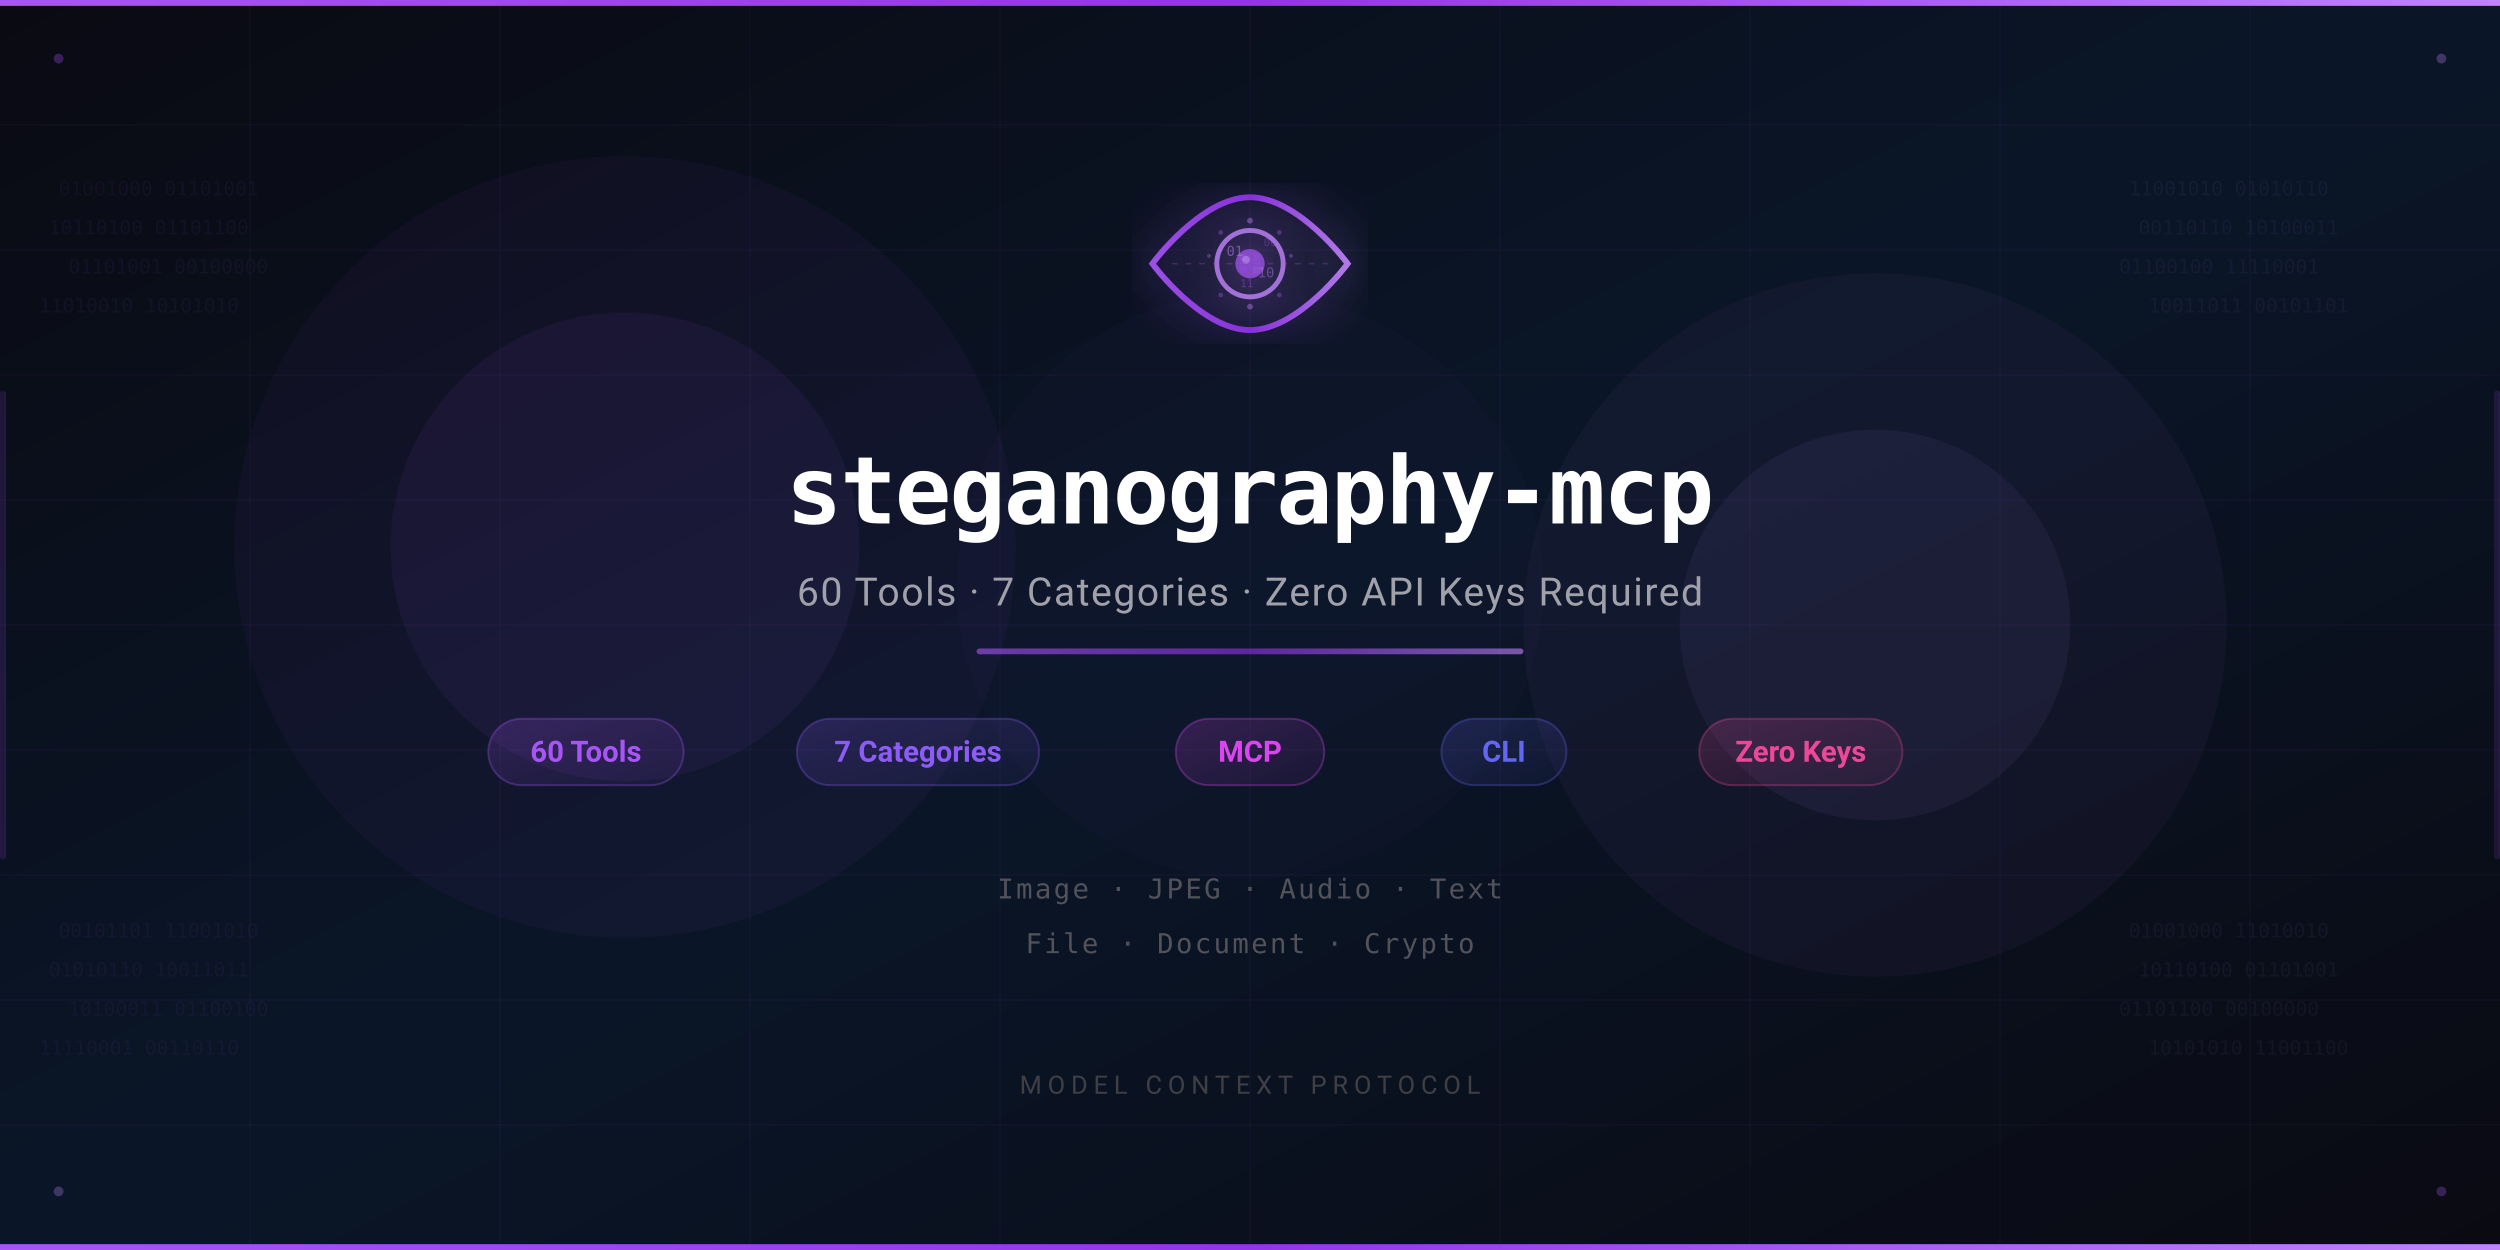
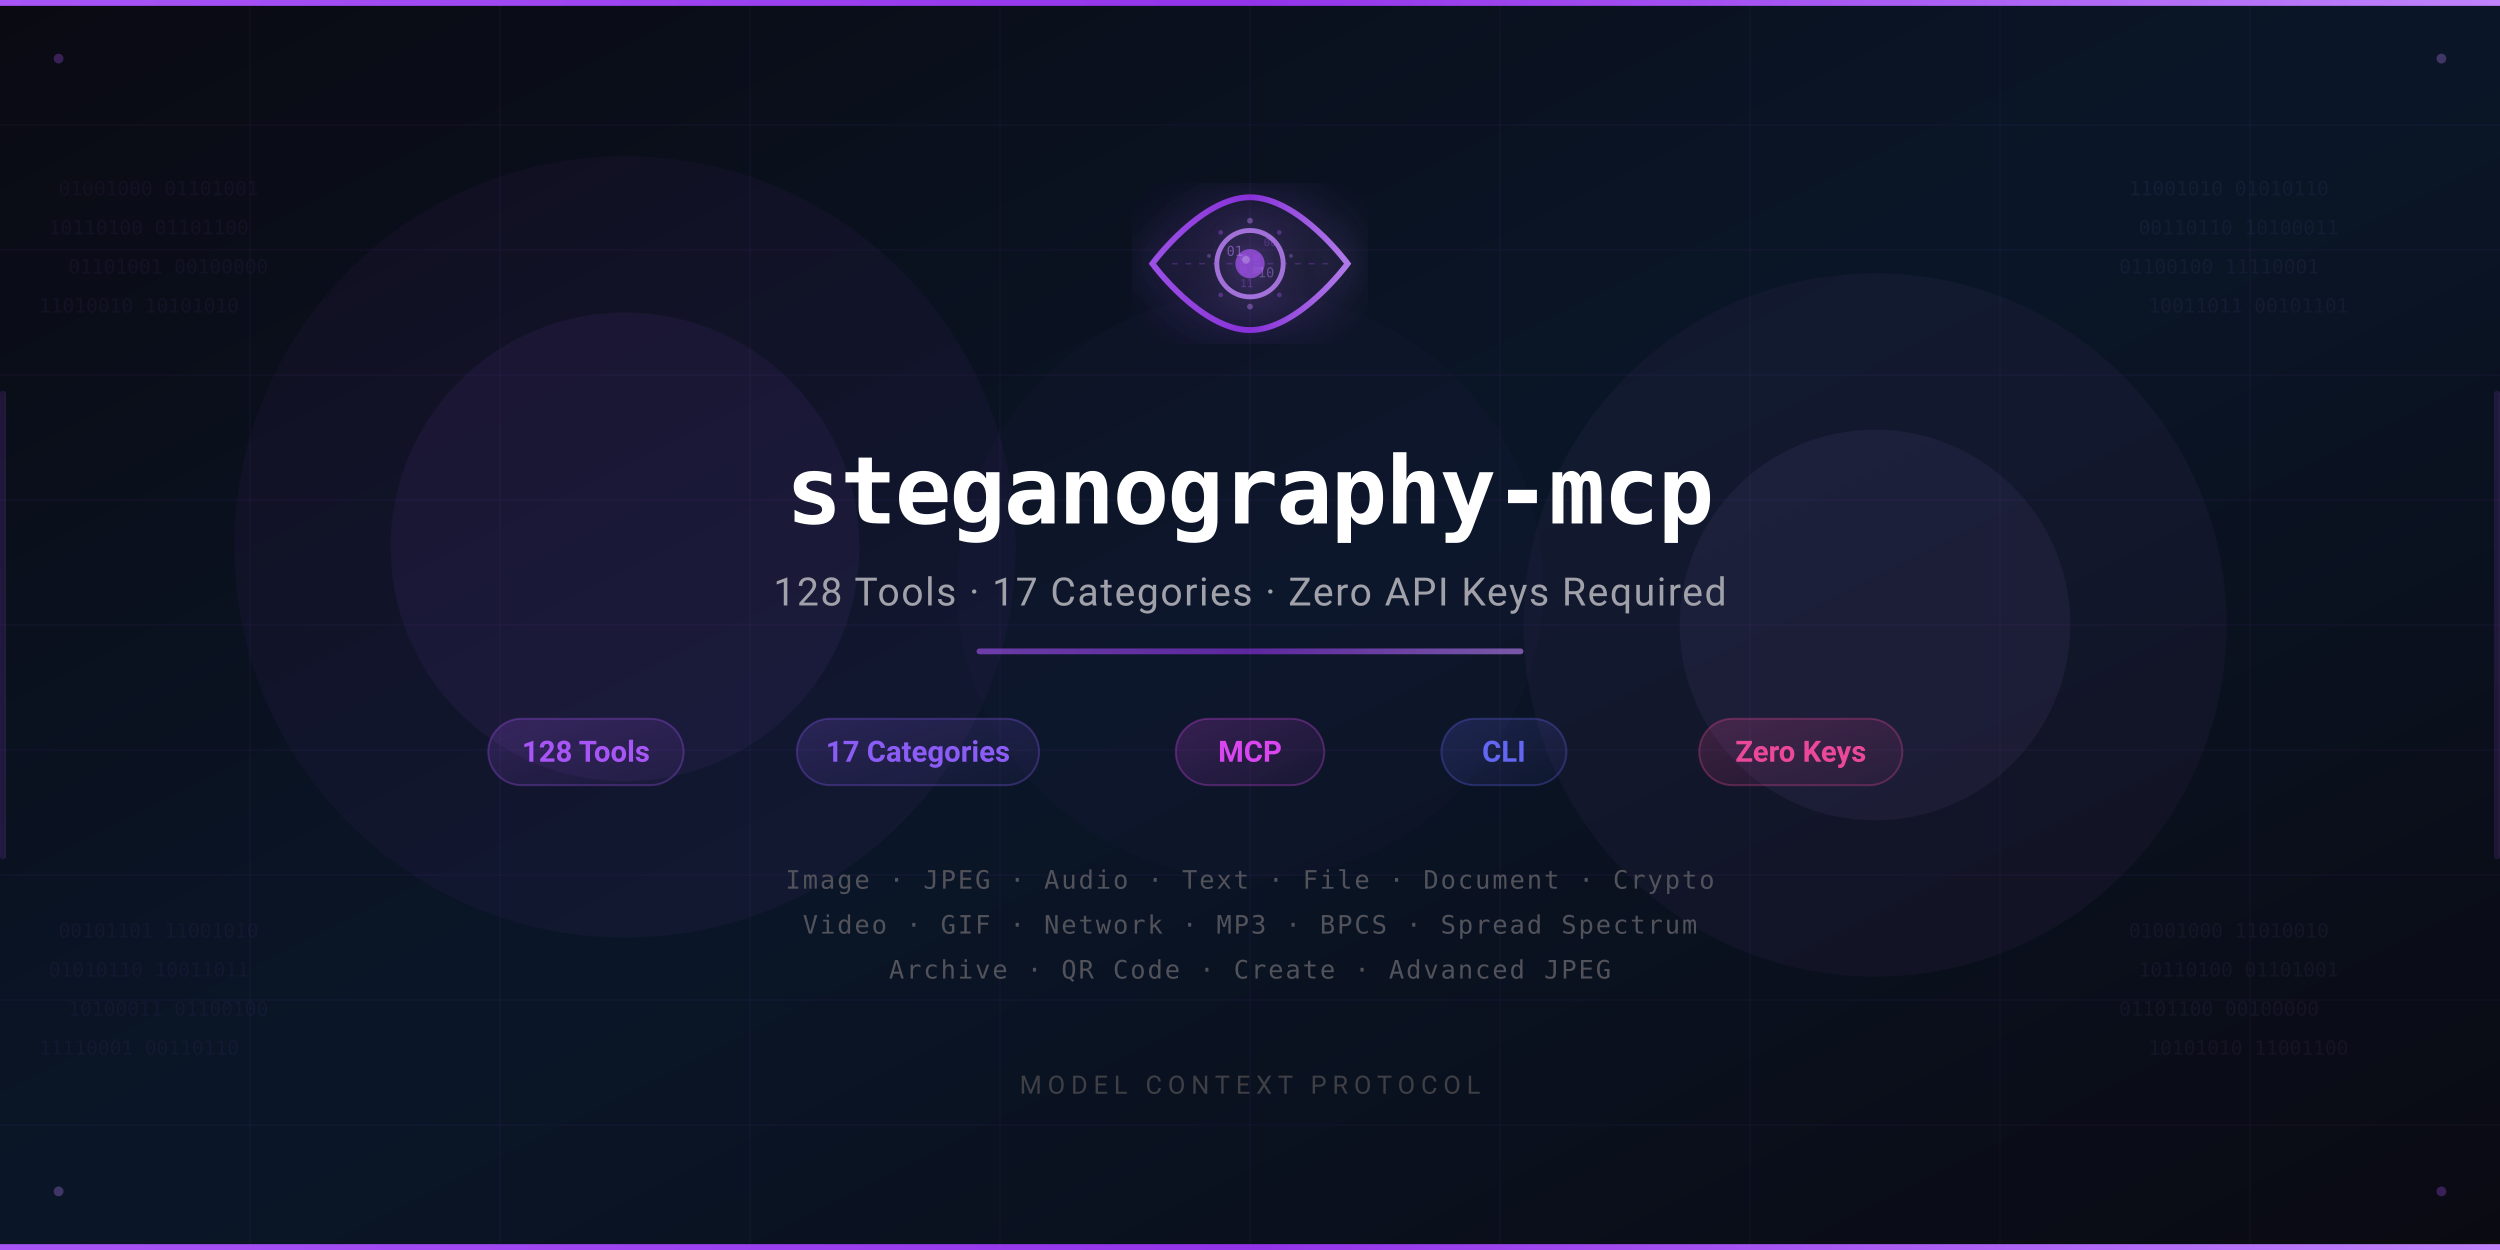
<svg xmlns="http://www.w3.org/2000/svg" width="1280" height="640" viewBox="0 0 1280 640">
  <defs>
    <linearGradient id="bg-social" x1="0" y1="0" x2="1" y2="1">
      <stop offset="0%" stop-color="#0a0a12" />
      <stop offset="50%" stop-color="#0a1628" />
      <stop offset="100%" stop-color="#0a0a12" />
    </linearGradient>
    <linearGradient id="accent-social" x1="0" y1="0" x2="1" y2="0">
      <stop offset="0%" stop-color="#a855f7" />
      <stop offset="50%" stop-color="#9333ea" />
      <stop offset="100%" stop-color="#c084fc" />
    </linearGradient>
    <filter id="glow-purple-social">
      <feGaussianBlur stdDeviation="50" result="blur" />
      <feComposite in="SourceGraphic" in2="blur" operator="over" />
    </filter>
    <filter id="glow-magenta-social">
      <feGaussianBlur stdDeviation="40" result="blur" />
      <feComposite in="SourceGraphic" in2="blur" operator="over" />
    </filter>
    <filter id="icon-glow-social">
      <feGaussianBlur stdDeviation="12" result="blur" />
      <feComposite in="SourceGraphic" in2="blur" operator="over" />
    </filter>
    <linearGradient id="spill-purple" x1="0" y1="0" x2="1" y2="1">
      <stop offset="0%" stop-color="#a855f7" stop-opacity="0.2" />
      <stop offset="100%" stop-color="#a855f7" stop-opacity="0.05" />
    </linearGradient>
    <linearGradient id="spill-violet" x1="0" y1="0" x2="1" y2="1">
      <stop offset="0%" stop-color="#8b5cf6" stop-opacity="0.2" />
      <stop offset="100%" stop-color="#8b5cf6" stop-opacity="0.05" />
    </linearGradient>
    <linearGradient id="spill-fuchsia" x1="0" y1="0" x2="1" y2="1">
      <stop offset="0%" stop-color="#d946ef" stop-opacity="0.2" />
      <stop offset="100%" stop-color="#d946ef" stop-opacity="0.05" />
    </linearGradient>
    <linearGradient id="spill-pink" x1="0" y1="0" x2="1" y2="1">
      <stop offset="0%" stop-color="#ec4899" stop-opacity="0.2" />
      <stop offset="100%" stop-color="#ec4899" stop-opacity="0.05" />
    </linearGradient>
    <linearGradient id="spill-indigo" x1="0" y1="0" x2="1" y2="1">
      <stop offset="0%" stop-color="#6366f1" stop-opacity="0.2" />
      <stop offset="100%" stop-color="#6366f1" stop-opacity="0.05" />
    </linearGradient>
    <linearGradient id="spill-slate" x1="0" y1="0" x2="1" y2="1">
      <stop offset="0%" stop-color="#64748b" stop-opacity="0.15" />
      <stop offset="100%" stop-color="#64748b" stop-opacity="0.05" />
    </linearGradient>
  </defs>
  <rect width="1280" height="640" fill="url(#bg-social)" />
  <g stroke="#a855f7" stroke-opacity="0.04" stroke-width="1">
    <line x1="0" y1="64" x2="1280" y2="64" />
    <line x1="0" y1="128" x2="1280" y2="128" />
    <line x1="0" y1="192" x2="1280" y2="192" />
    <line x1="0" y1="256" x2="1280" y2="256" />
    <line x1="0" y1="320" x2="1280" y2="320" />
    <line x1="0" y1="384" x2="1280" y2="384" />
    <line x1="0" y1="448" x2="1280" y2="448" />
    <line x1="0" y1="512" x2="1280" y2="512" />
    <line x1="0" y1="576" x2="1280" y2="576" />
    <line x1="128" y1="0" x2="128" y2="640" />
    <line x1="256" y1="0" x2="256" y2="640" />
    <line x1="384" y1="0" x2="384" y2="640" />
    <line x1="512" y1="0" x2="512" y2="640" />
    <line x1="640" y1="0" x2="640" y2="640" />
    <line x1="768" y1="0" x2="768" y2="640" />
    <line x1="896" y1="0" x2="896" y2="640" />
    <line x1="1024" y1="0" x2="1024" y2="640" />
    <line x1="1152" y1="0" x2="1152" y2="640" />
  </g>
  <circle cx="320" cy="280" r="200" fill="#a855f7" opacity="0.04" />
  <circle cx="320" cy="280" r="120" fill="#a855f7" opacity="0.06" />
  <circle cx="960" cy="320" r="180" fill="#c084fc" opacity="0.04" />
  <circle cx="960" cy="320" r="100" fill="#c084fc" opacity="0.06" />
  <circle cx="640" cy="300" r="150" fill="#9333ea" opacity="0.02" />
  <rect x="0" y="0" width="1280" height="3" fill="url(#accent-social)" />
  <rect x="0" y="637" width="1280" height="3" fill="url(#accent-social)" />
  <g font-family="'SF Mono', Consolas, monospace" font-size="10" fill="#a855f7" opacity="0.06">
    <text x="30" y="100">01001000 01101001</text>
    <text x="25" y="120">10110100 01101100</text>
    <text x="35" y="140">01101001 00100000</text>
    <text x="20" y="160">11010010 10101010</text>
    <text x="30" y="480">00101101 11001010</text>
    <text x="25" y="500">01010110 10011011</text>
    <text x="35" y="520">10100011 01100100</text>
    <text x="20" y="540">11110001 00110110</text>
  </g>
  <g font-family="'SF Mono', Consolas, monospace" font-size="10" fill="#c084fc" opacity="0.06">
    <text x="1090" y="100">11001010 01010110</text>
    <text x="1095" y="120">00110110 10100011</text>
    <text x="1085" y="140">01100100 11110001</text>
    <text x="1100" y="160">10011011 00101101</text>
    <text x="1090" y="480">01001000 11010010</text>
    <text x="1095" y="500">10110100 01101001</text>
    <text x="1085" y="520">01101100 00100000</text>
    <text x="1100" y="540">10101010 11001100</text>
  </g>
  <g transform="translate(640, 135)" filter="url(#icon-glow-social)">
    <path d="M-50,0 C-50,0 -25,-34 0,-34 C25,-34 50,0 50,0 C50,0 25,34 0,34 C-25,34 -50,0 -50,0 Z" fill="none" stroke="url(#accent-social)" stroke-width="3" opacity="0.9" />
    <circle cx="0" cy="0" r="17" fill="none" stroke="#c084fc" stroke-width="2.5" opacity="0.8" />
    <circle cx="0" cy="0" r="7.5" fill="#a855f7" opacity="0.7" />
    <circle cx="-2" cy="-2" r="2" fill="#e9d5ff" opacity="0.3" />
    <text x="-12" y="-4" font-family="'SF Mono', Consolas, monospace" font-size="7" fill="#c084fc" opacity="0.5">01</text>
    <text x="4" y="7" font-family="'SF Mono', Consolas, monospace" font-size="7" fill="#c084fc" opacity="0.4">10</text>
    <text x="-5" y="12" font-family="'SF Mono', Consolas, monospace" font-size="5.5" fill="#a855f7" opacity="0.35">11</text>
    <text x="7" y="-9" font-family="'SF Mono', Consolas, monospace" font-size="5.5" fill="#a855f7" opacity="0.35">00</text>
    <line x1="-40" y1="0" x2="40" y2="0" stroke="#a855f7" stroke-width="0.8" opacity="0.25" stroke-dasharray="3,4" />
    <rect x="-5" y="-5" width="3.5" height="3.5" fill="#c084fc" opacity="0.12" />
    <rect x="1.5" y="-5" width="3.5" height="3.5" fill="#a855f7" opacity="0.18" />
    <rect x="-5" y="1.5" width="3.5" height="3.5" fill="#a855f7" opacity="0.18" />
    <rect x="1.5" y="1.5" width="3.5" height="3.5" fill="#c084fc" opacity="0.12" />
    <circle cx="0" cy="-22" r="1.5" fill="#c084fc" opacity="0.4" />
    <circle cx="15" cy="-16" r="1.2" fill="#a855f7" opacity="0.35" />
    <circle cx="21" cy="-4" r="1" fill="#c084fc" opacity="0.3" />
    <circle cx="15" cy="16" r="1.2" fill="#a855f7" opacity="0.35" />
    <circle cx="0" cy="22" r="1.5" fill="#c084fc" opacity="0.4" />
    <circle cx="-15" cy="16" r="1.2" fill="#a855f7" opacity="0.35" />
    <circle cx="-21" cy="-4" r="1" fill="#c084fc" opacity="0.3" />
    <circle cx="-15" cy="-16" r="1.2" fill="#a855f7" opacity="0.35" />
  </g>
  <text x="640" y="268" text-anchor="middle" font-family="'SF Mono', 'Cascadia Code', 'Fira Code', Consolas, monospace" font-size="48" font-weight="700" fill="#ffffff" letter-spacing="-1">steganography-mcp</text>
-   <text x="640" y="310" text-anchor="middle" font-family="-apple-system, BlinkMacSystemFont, 'Segoe UI', Roboto, sans-serif" font-size="20" fill="#a1a1aa" letter-spacing="0.8">60 Tools · 7 Categories · Zero API Keys Required</text>
+   <text x="640" y="310" text-anchor="middle" font-family="-apple-system, BlinkMacSystemFont, 'Segoe UI', Roboto, sans-serif" font-size="20" fill="#a1a1aa" letter-spacing="0.8">128 Tools · 17 Categories · Zero API Keys Required</text>
  <rect x="500" y="332" width="280" height="3" rx="1.5" fill="url(#accent-social)" opacity="0.6" />
  <g transform="translate(640, 385)">
    <g transform="translate(-340, 0)">
      <rect x="-50" y="-17" width="100" height="34" rx="17" fill="url(#spill-purple)" stroke="#a855f7" stroke-opacity="0.3" stroke-width="1" />
-       <text x="0" y="5" text-anchor="middle" font-family="-apple-system, BlinkMacSystemFont, 'Segoe UI', Roboto, sans-serif" font-size="15" font-weight="600" fill="#a855f7">60 Tools</text>
+       <text x="0" y="5" text-anchor="middle" font-family="-apple-system, BlinkMacSystemFont, 'Segoe UI', Roboto, sans-serif" font-size="15" font-weight="600" fill="#a855f7">128 Tools</text>
    </g>
    <g transform="translate(-170, 0)">
      <rect x="-62" y="-17" width="124" height="34" rx="17" fill="url(#spill-violet)" stroke="#8b5cf6" stroke-opacity="0.3" stroke-width="1" />
-       <text x="0" y="5" text-anchor="middle" font-family="-apple-system, BlinkMacSystemFont, 'Segoe UI', Roboto, sans-serif" font-size="15" font-weight="600" fill="#8b5cf6">7 Categories</text>
+       <text x="0" y="5" text-anchor="middle" font-family="-apple-system, BlinkMacSystemFont, 'Segoe UI', Roboto, sans-serif" font-size="15" font-weight="600" fill="#8b5cf6">17 Categories</text>
    </g>
    <g transform="translate(0, 0)">
      <rect x="-38" y="-17" width="76" height="34" rx="17" fill="url(#spill-fuchsia)" stroke="#d946ef" stroke-opacity="0.3" stroke-width="1" />
      <text x="0" y="5" text-anchor="middle" font-family="-apple-system, BlinkMacSystemFont, 'Segoe UI', Roboto, sans-serif" font-size="15" font-weight="600" fill="#d946ef">MCP</text>
    </g>
    <g transform="translate(130, 0)">
      <rect x="-32" y="-17" width="64" height="34" rx="17" fill="url(#spill-indigo)" stroke="#6366f1" stroke-opacity="0.3" stroke-width="1" />
      <text x="0" y="5" text-anchor="middle" font-family="-apple-system, BlinkMacSystemFont, 'Segoe UI', Roboto, sans-serif" font-size="15" font-weight="600" fill="#6366f1">CLI</text>
    </g>
    <g transform="translate(282, 0)">
      <rect x="-52" y="-17" width="104" height="34" rx="17" fill="url(#spill-pink)" stroke="#ec4899" stroke-opacity="0.3" stroke-width="1" />
      <text x="0" y="5" text-anchor="middle" font-family="-apple-system, BlinkMacSystemFont, 'Segoe UI', Roboto, sans-serif" font-size="15" font-weight="600" fill="#ec4899">Zero Keys</text>
    </g>
  </g>
-   <text x="640" y="460" text-anchor="middle" font-family="'SF Mono', 'Cascadia Code', 'Fira Code', Consolas, monospace" font-size="14" fill="#52525b" letter-spacing="1.2">Image · JPEG · Audio · Text</text>
-   <text x="640" y="488" text-anchor="middle" font-family="'SF Mono', 'Cascadia Code', 'Fira Code', Consolas, monospace" font-size="14" fill="#52525b" letter-spacing="1.2">File · Document · Crypto</text>
+   <text x="640" y="455" text-anchor="middle" font-family="'SF Mono', 'Cascadia Code', 'Fira Code', Consolas, monospace" font-size="13" fill="#52525b" letter-spacing="1">Image · JPEG · Audio · Text · File · Document · Crypto</text>
+   <text x="640" y="478" text-anchor="middle" font-family="'SF Mono', 'Cascadia Code', 'Fira Code', Consolas, monospace" font-size="13" fill="#52525b" letter-spacing="1">Video · GIF · Network · MP3 · BPCS · Spread Spectrum</text>
+   <text x="640" y="501" text-anchor="middle" font-family="'SF Mono', 'Cascadia Code', 'Fira Code', Consolas, monospace" font-size="13" fill="#52525b" letter-spacing="1">Archive · QR Code · Create · Advanced JPEG</text>
  <text x="640" y="560" text-anchor="middle" font-family="-apple-system, BlinkMacSystemFont, 'Segoe UI', Roboto, sans-serif" font-size="13" fill="#3f3f46" letter-spacing="3">MODEL CONTEXT PROTOCOL</text>
  <circle cx="30" cy="30" r="2.5" fill="#a855f7" opacity="0.3" />
  <circle cx="1250" cy="30" r="2.5" fill="#c084fc" opacity="0.3" />
  <circle cx="30" cy="610" r="2.5" fill="#c084fc" opacity="0.3" />
  <circle cx="1250" cy="610" r="2.5" fill="#a855f7" opacity="0.3" />
  <rect x="0" y="200" width="3" height="240" rx="1.5" fill="url(#accent-social)" opacity="0.15" />
  <rect x="1277" y="200" width="3" height="240" rx="1.5" fill="url(#accent-social)" opacity="0.15" />
</svg>
